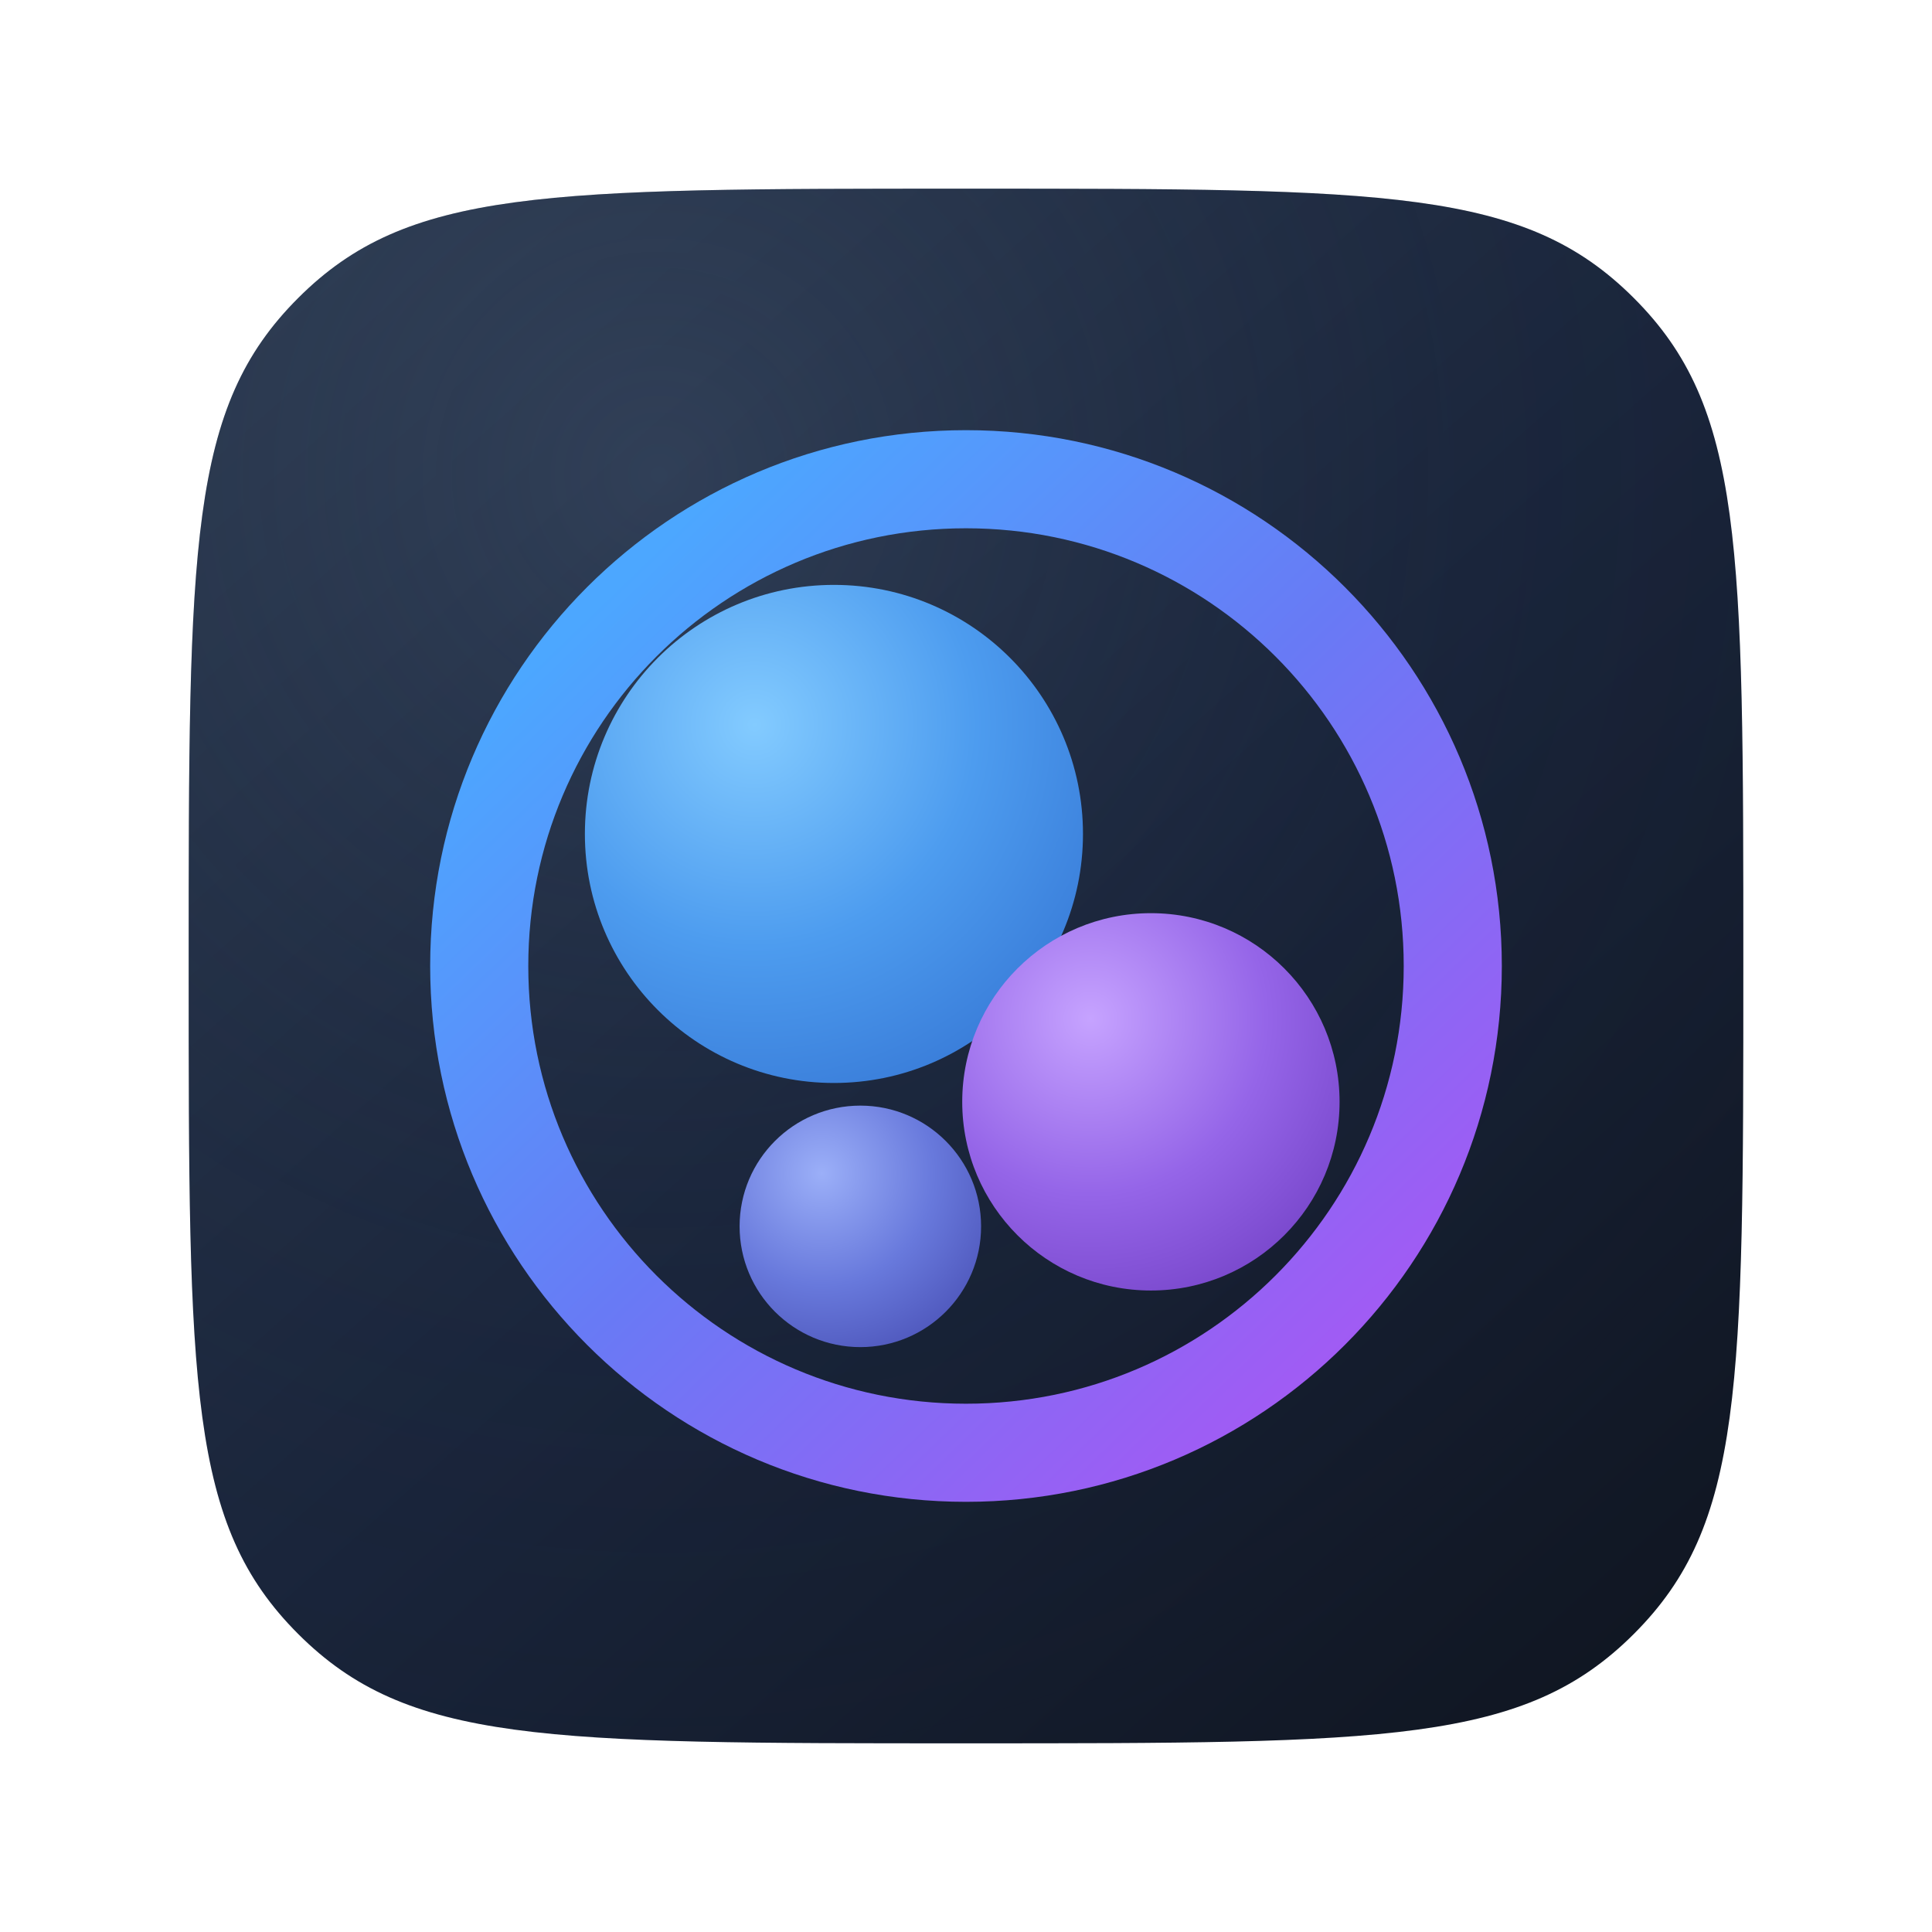
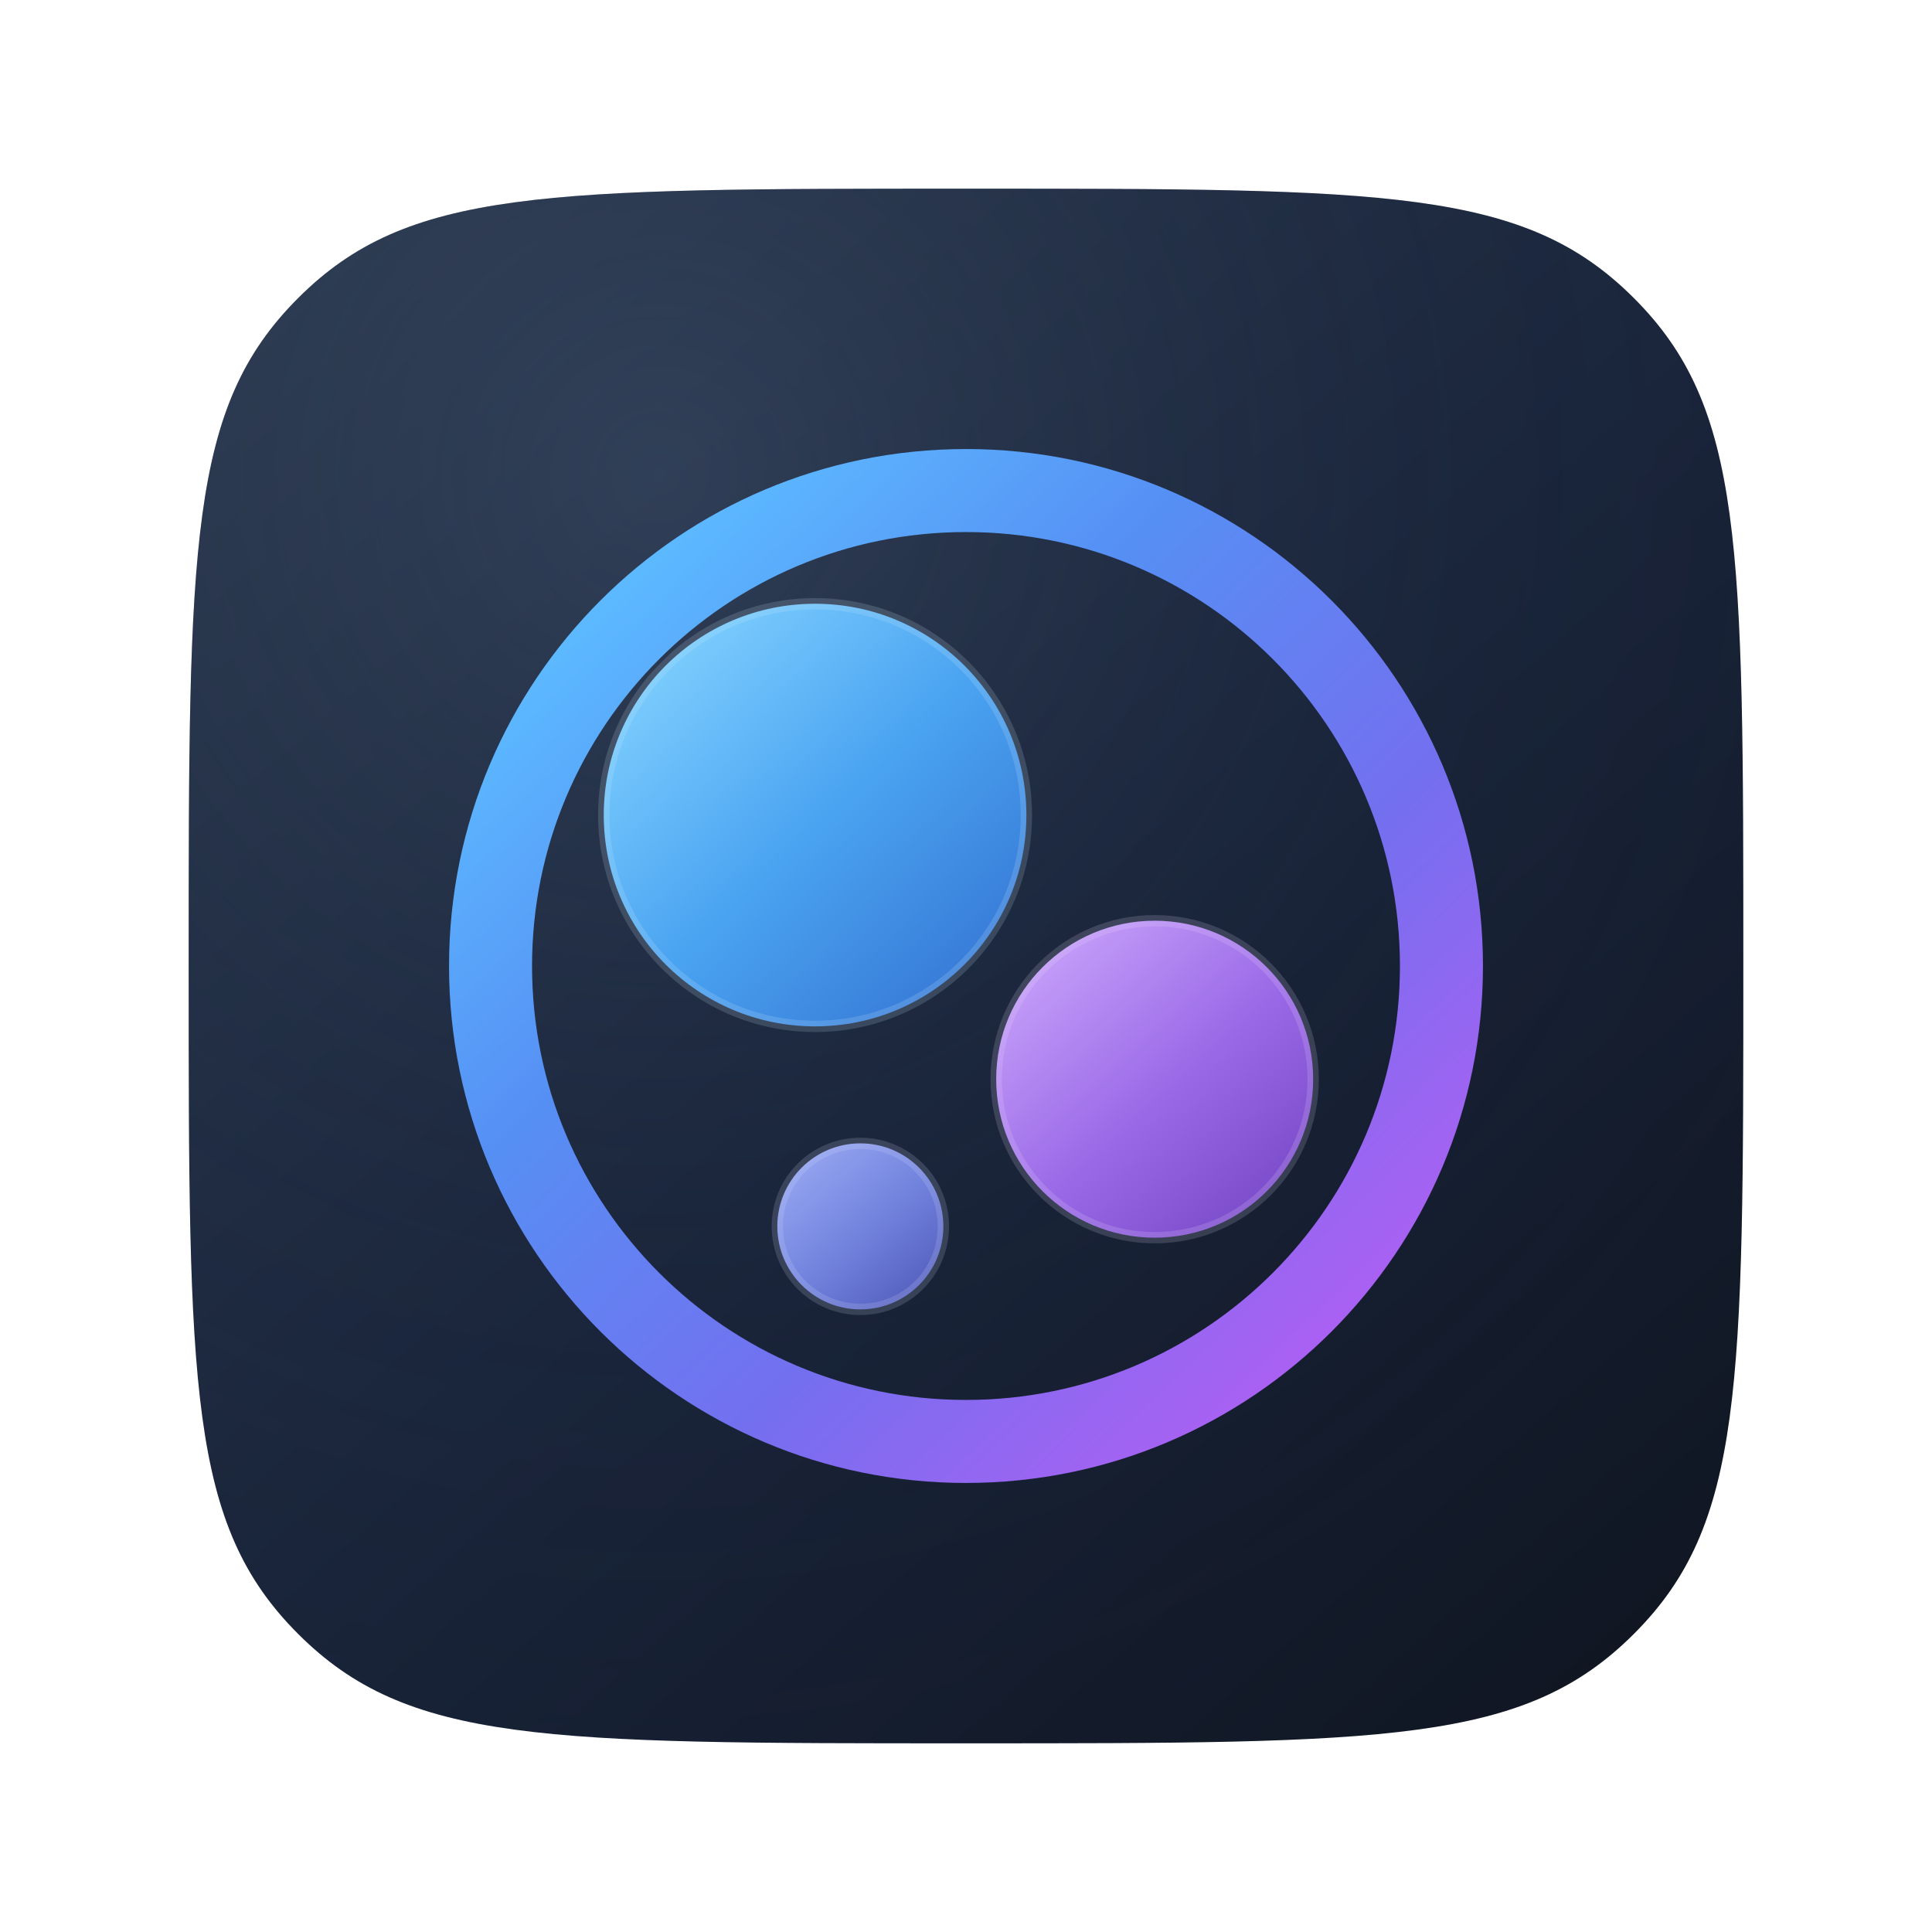
<svg xmlns="http://www.w3.org/2000/svg" width="1024" height="1024" viewBox="0 0 1024 1024" role="img" aria-label="OpenProgram">
  <defs>
    <linearGradient id="op-background" x1="176" y1="132" x2="856" y2="900" gradientUnits="userSpaceOnUse">
      <stop offset="0" stop-color="#29374D" />
      <stop offset="0.52" stop-color="#19243A" />
      <stop offset="1" stop-color="#101622" />
    </linearGradient>
    <radialGradient id="op-background-light" cx="0.3" cy="0.18" r="0.92">
      <stop offset="0" stop-color="#536784" stop-opacity="0.28" />
      <stop offset="0.58" stop-color="#25324A" stop-opacity="0.08" />
      <stop offset="1" stop-color="#101622" stop-opacity="0" />
    </radialGradient>
-     <linearGradient id="op-ring" x1="322" y1="314" x2="718" y2="724" gradientUnits="userSpaceOnUse">
-       <stop offset="0" stop-color="#4CA7FF" />
-       <stop offset="0.48" stop-color="#687AF5" />
-       <stop offset="1" stop-color="#A35AF4" />
+     <linearGradient id="op-ring" x1="326" y1="318" x2="710" y2="718" gradientUnits="userSpaceOnUse">
+       <stop offset="0" stop-color="#5CB8FF" />
+       <stop offset="0.3" stop-color="#568FF4" />
+       <stop offset="0.66" stop-color="#746FEF" />
+       <stop offset="1" stop-color="#AD60F3" />
    </linearGradient>
-     <radialGradient id="op-node-blue" cx="0.34" cy="0.28" r="0.86">
-       <stop offset="0" stop-color="#83CBFF" />
-       <stop offset="0.52" stop-color="#4D9CEF" />
-       <stop offset="1" stop-color="#3677D5" />
-     </radialGradient>
-     <radialGradient id="op-node-purple" cx="0.34" cy="0.28" r="0.86">
-       <stop offset="0" stop-color="#C6A3FF" />
-       <stop offset="0.54" stop-color="#9565E8" />
-       <stop offset="1" stop-color="#7442C7" />
-     </radialGradient>
-     <radialGradient id="op-node-indigo" cx="0.34" cy="0.28" r="0.86">
-       <stop offset="0" stop-color="#9BAFF8" />
-       <stop offset="0.54" stop-color="#6879DC" />
-       <stop offset="1" stop-color="#4B52B7" />
-     </radialGradient>
+     <linearGradient id="op-node-blue" x1="338" y1="334" x2="526" y2="530" gradientUnits="userSpaceOnUse">
+       <stop offset="0" stop-color="#83D3FF" />
+       <stop offset="0.52" stop-color="#4AA3F1" />
+       <stop offset="1" stop-color="#3575D4" />
+     </linearGradient>
+     <linearGradient id="op-node-purple" x1="546" y1="500" x2="684" y2="652" gradientUnits="userSpaceOnUse">
+       <stop offset="0" stop-color="#C8A2FA" />
+       <stop offset="0.52" stop-color="#9A69E7" />
+       <stop offset="1" stop-color="#7445C4" />
+     </linearGradient>
+     <linearGradient id="op-node-indigo" x1="418" y1="608" x2="492" y2="694" gradientUnits="userSpaceOnUse">
+       <stop offset="0" stop-color="#9BAAF3" />
+       <stop offset="0.52" stop-color="#7283DE" />
+       <stop offset="1" stop-color="#5059B8" />
+     </linearGradient>
    <clipPath id="op-mark-interior">
-       <circle cx="512" cy="512" r="231" />
+       <circle cx="512" cy="512" r="228" />
    </clipPath>
  </defs>
  <path id="op-squircle" d="M512 100C736 100 808 100 866 158C924 216 924 288 924 512C924 736 924 808 866 866C808 924 736 924 512 924C288 924 216 924 158 866C100 808 100 736 100 512C100 288 100 216 158 158C216 100 288 100 512 100Z" fill="url(#op-background)" />
  <path d="M512 100C736 100 808 100 866 158C924 216 924 288 924 512C924 736 924 808 866 866C808 924 736 924 512 924C288 924 216 924 158 866C100 808 100 736 100 512C100 288 100 216 158 158C216 100 288 100 512 100Z" fill="url(#op-background-light)" />
-   <circle cx="512" cy="512" r="258" fill="none" stroke="url(#op-ring)" stroke-width="52" />
+   <circle cx="512" cy="512" r="252" fill="none" stroke="url(#op-ring)" stroke-width="44" />
  <g clip-path="url(#op-mark-interior)">
-     <circle id="op-node-a" cx="442" cy="442" r="132" fill="url(#op-node-blue)" />
-     <circle id="op-node-b" cx="610" cy="584" r="100" fill="url(#op-node-purple)" />
-     <circle id="op-node-c" cx="456" cy="650" r="64" fill="url(#op-node-indigo)" />
+     <circle id="op-node-a" cx="432" cy="432" r="112" fill="url(#op-node-blue)" stroke="#D9EEFF" stroke-opacity="0.16" stroke-width="6" />
+     <circle id="op-node-b" cx="612" cy="572" r="84" fill="url(#op-node-purple)" stroke="#EFE3FF" stroke-opacity="0.16" stroke-width="6" />
+     <circle id="op-node-c" cx="456" cy="650" r="44" fill="url(#op-node-indigo)" stroke="#E0E5FF" stroke-opacity="0.16" stroke-width="6" />
  </g>
</svg>
